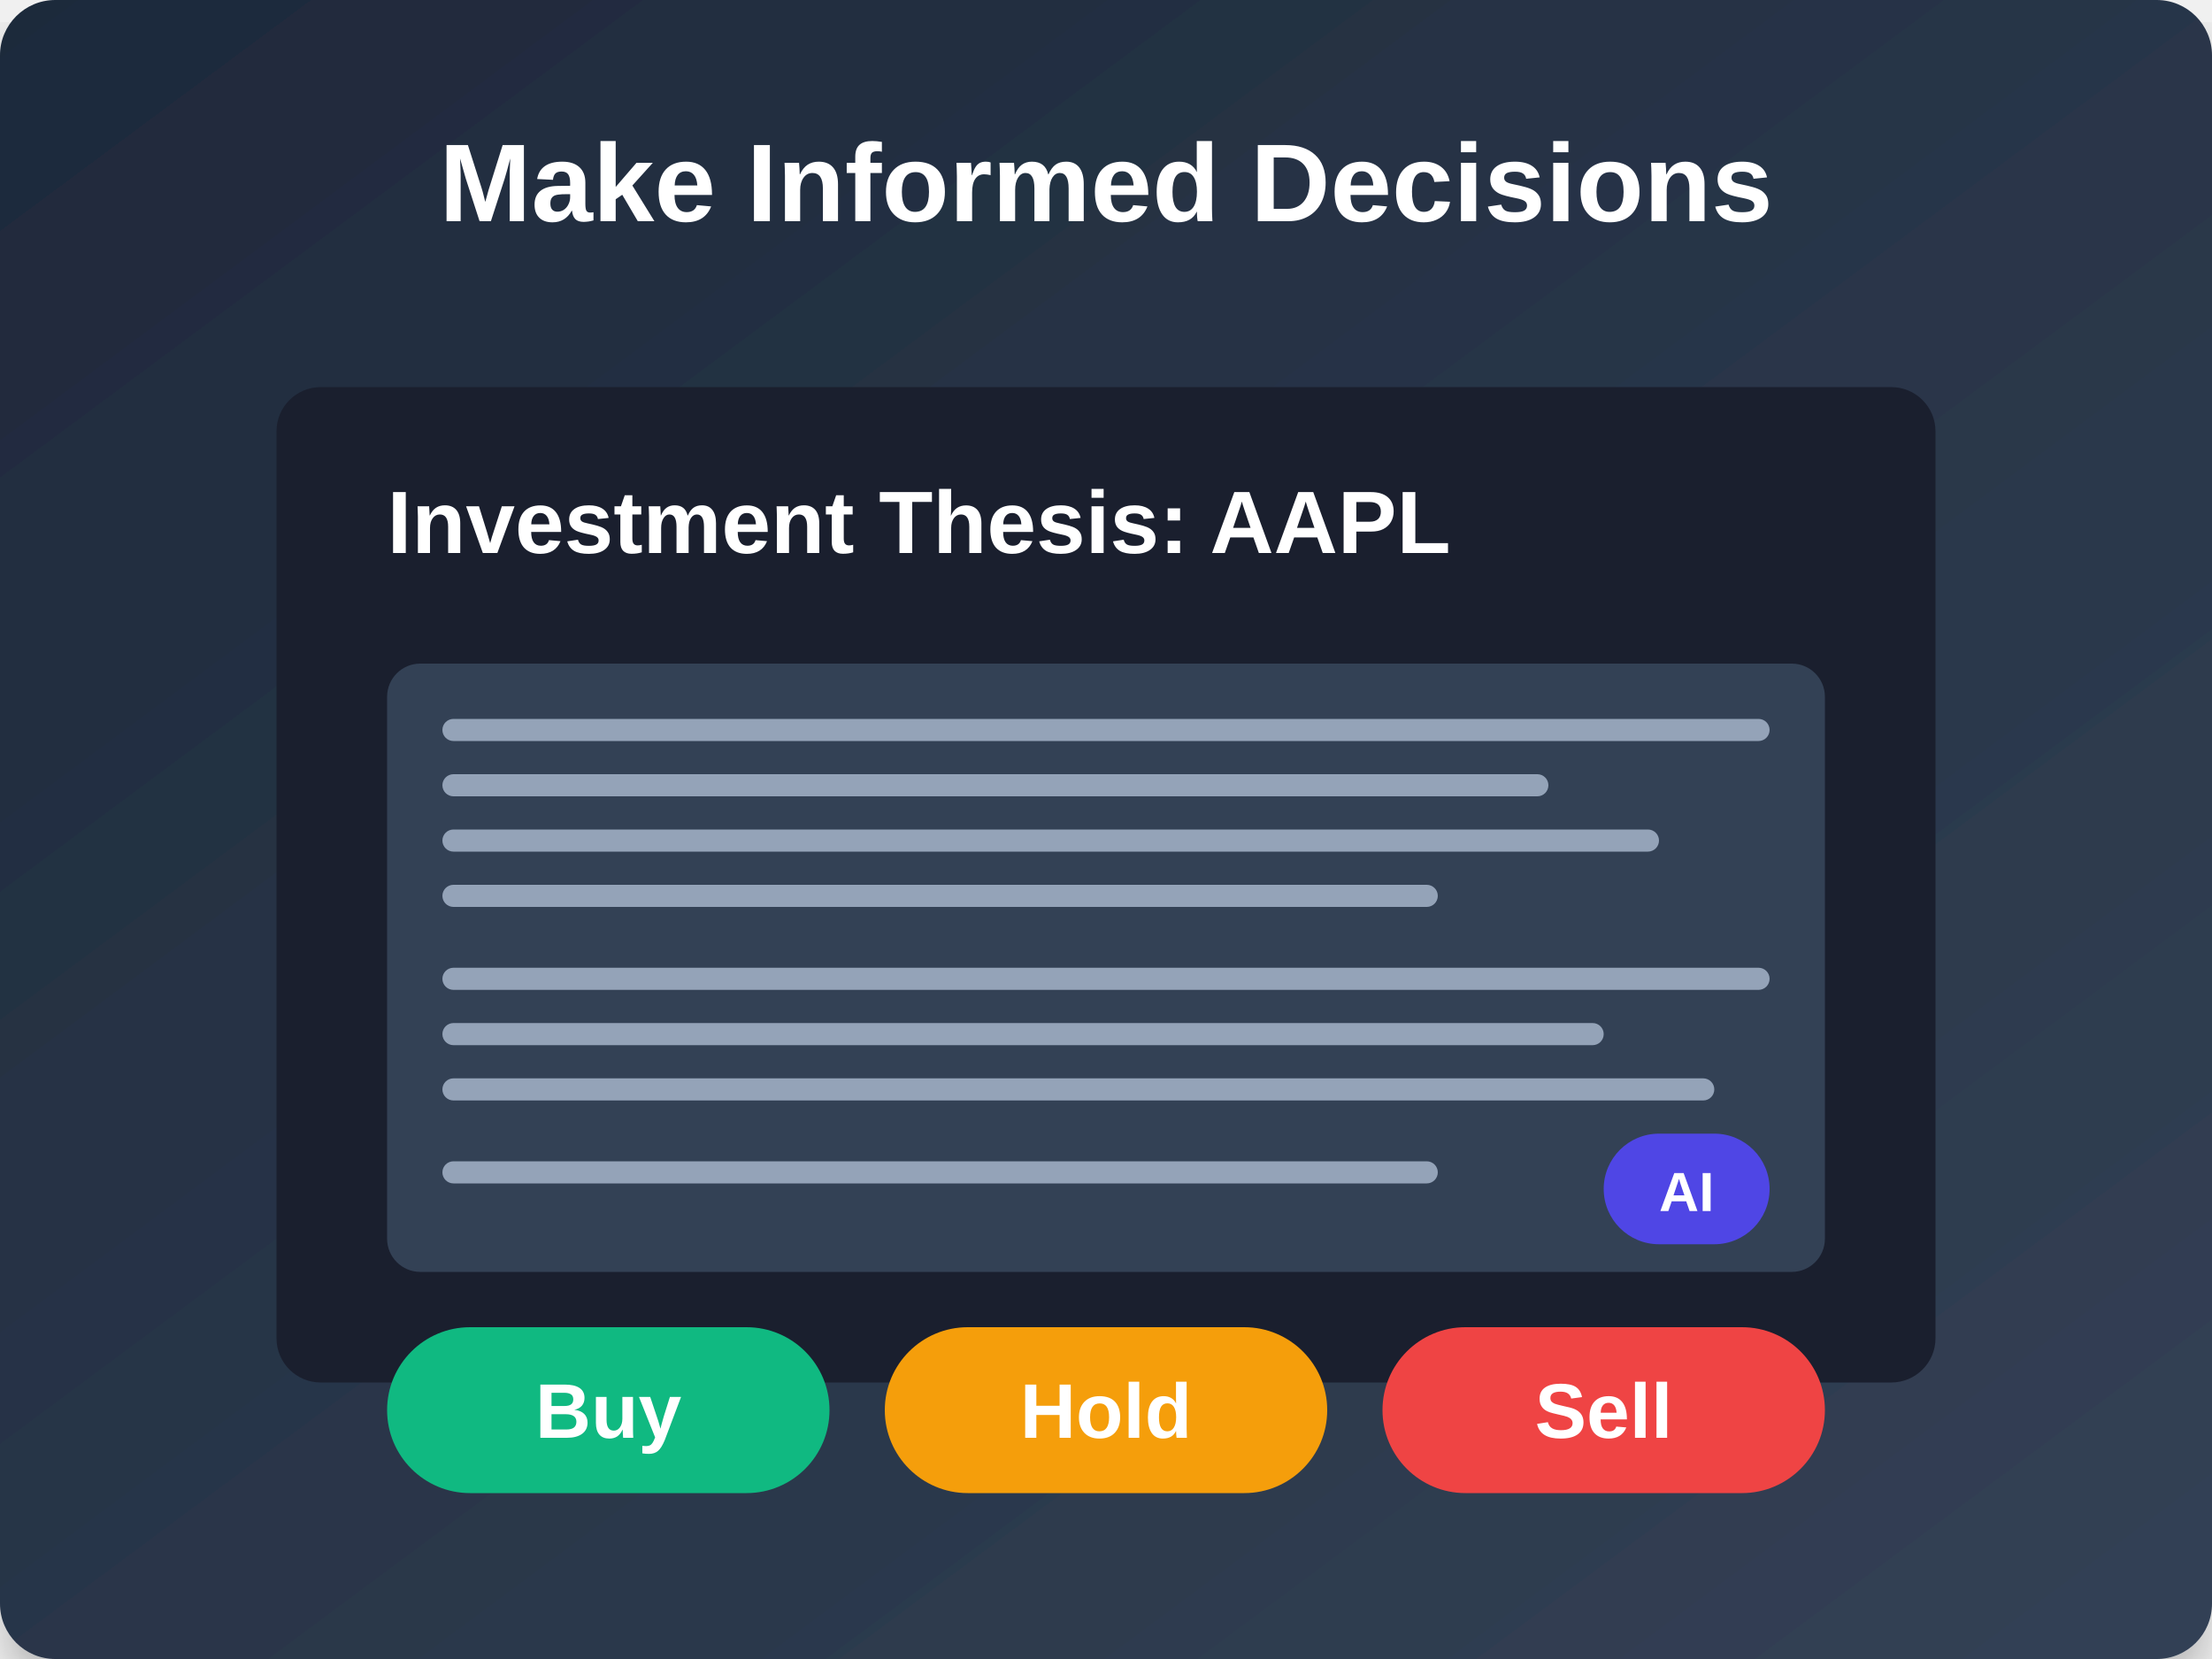
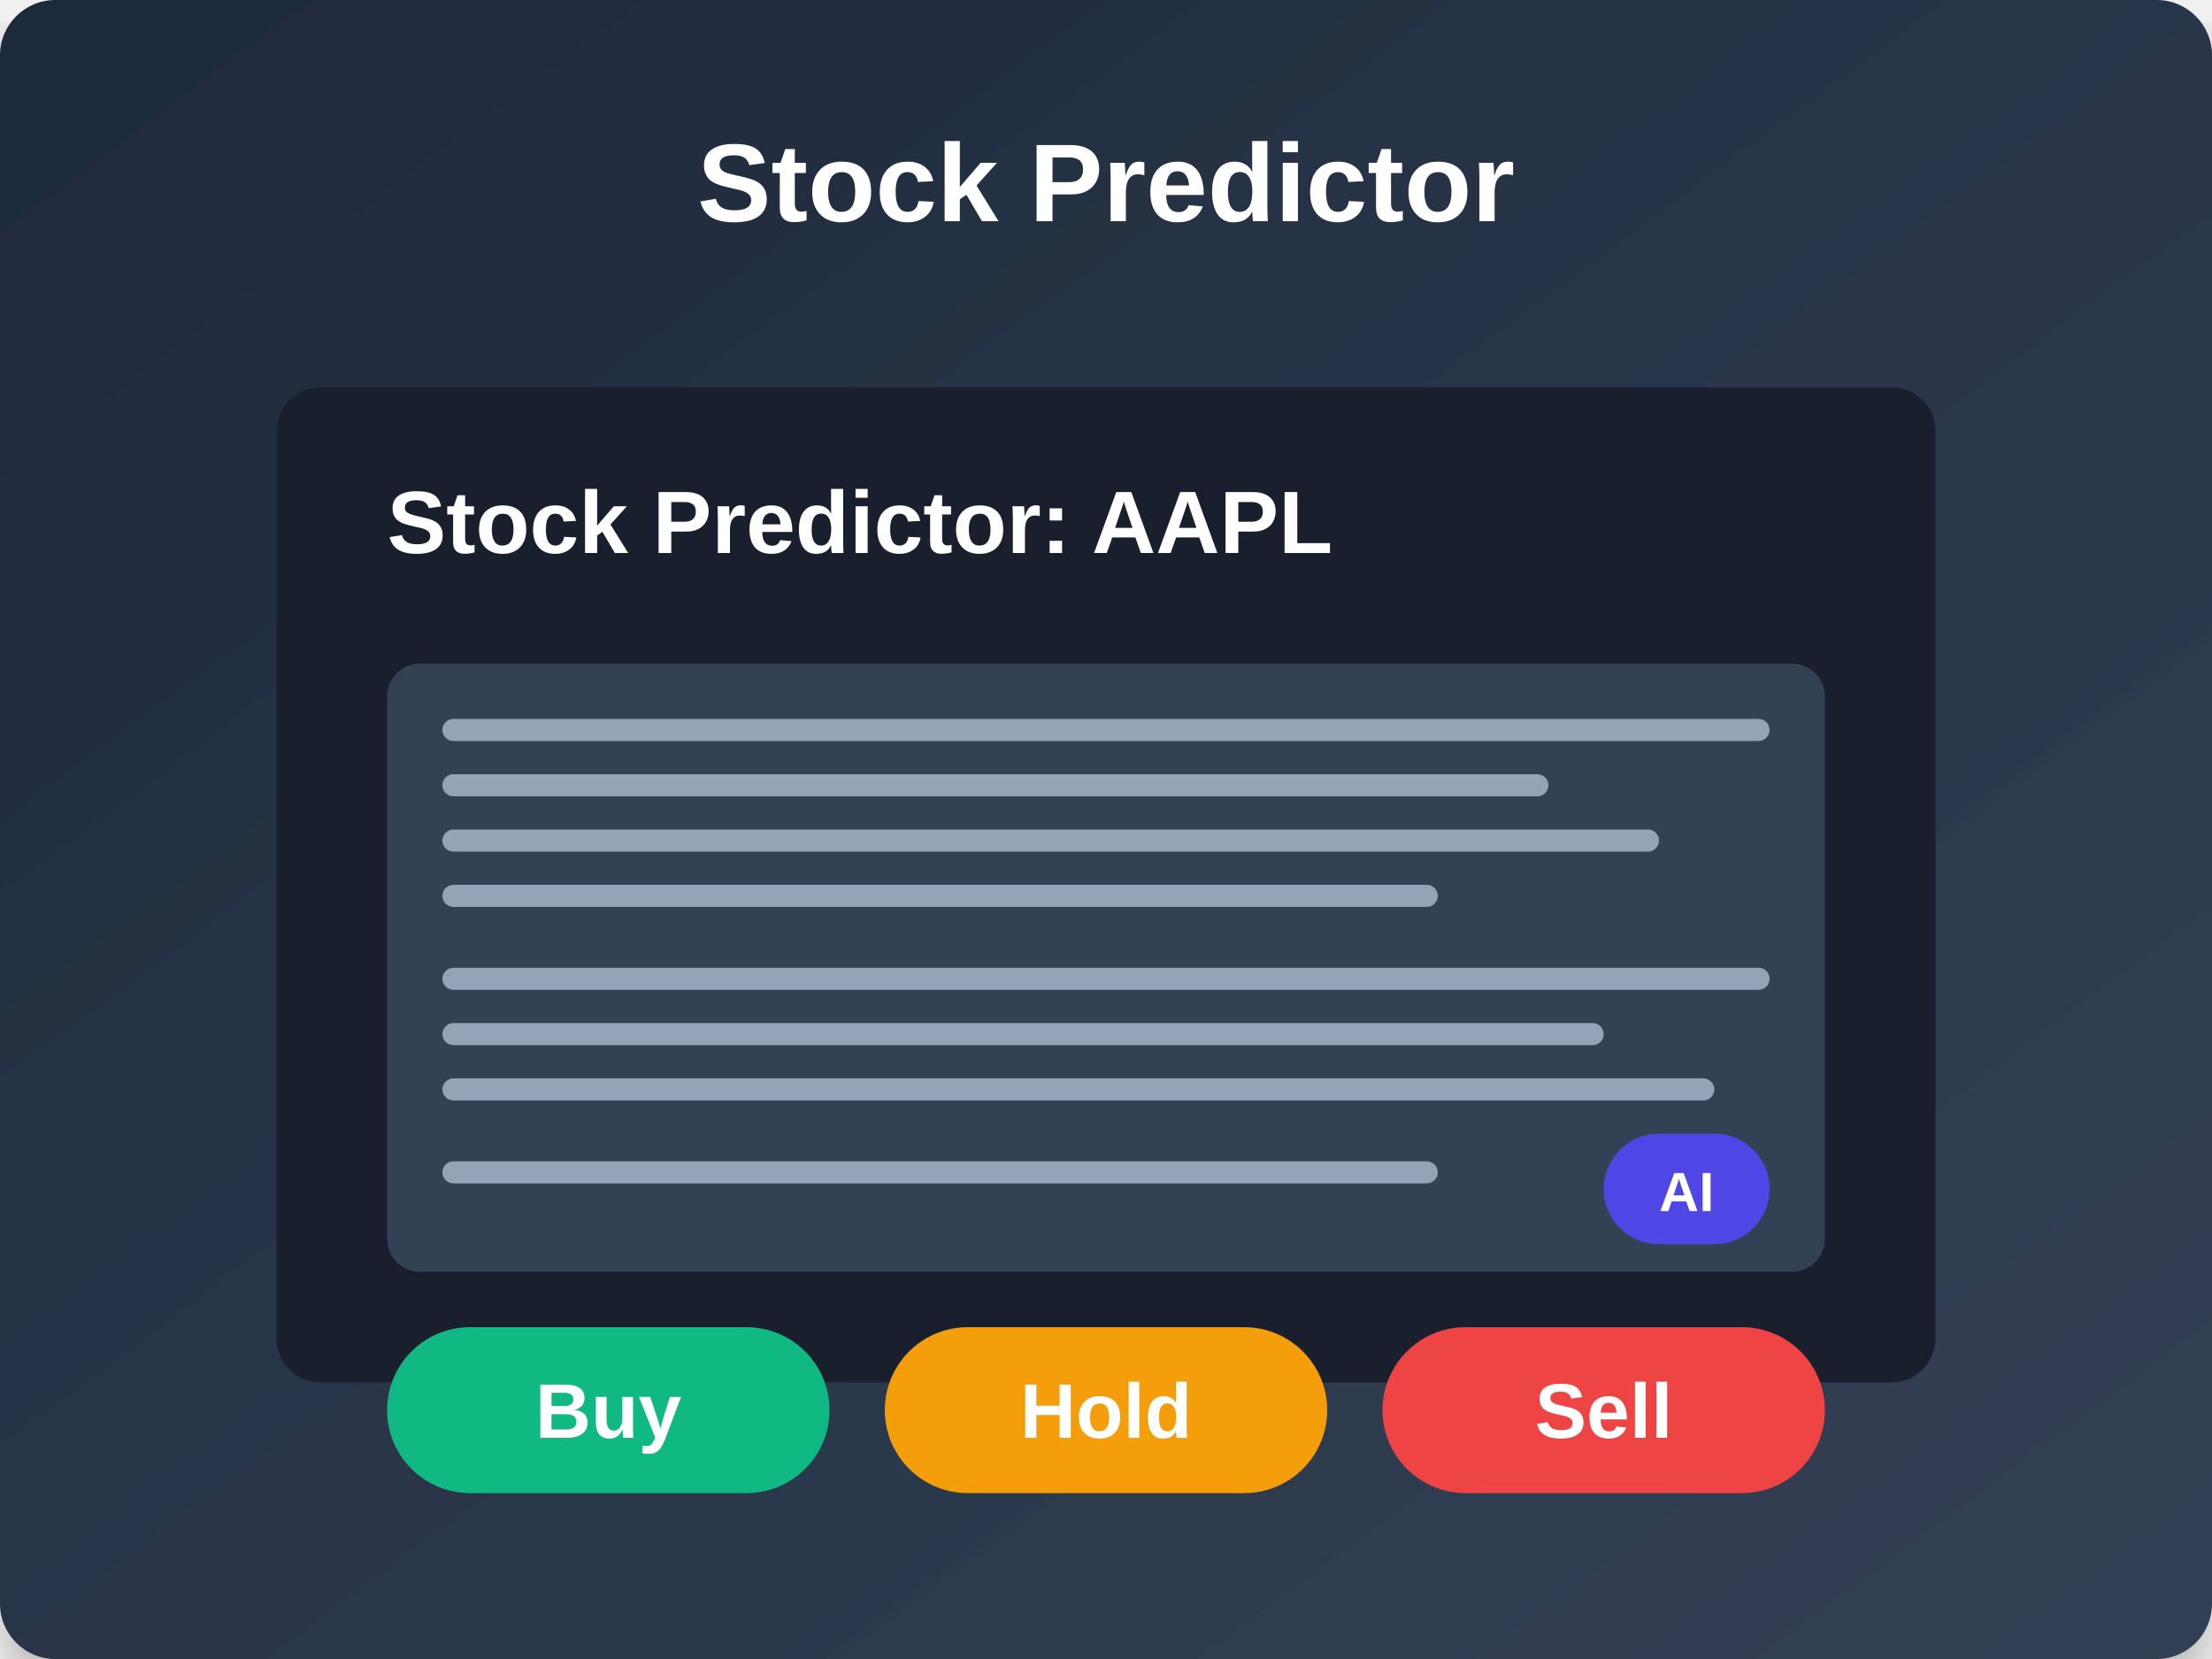
<svg xmlns="http://www.w3.org/2000/svg" width="400" height="300" viewBox="0 0 400 300">
  <defs>
    <linearGradient id="bgGradient" x1="0%" y1="0%" x2="100%" y2="100%">
      <stop offset="0%" style="stop-color:#1E293B;stop-opacity:1" />
      <stop offset="100%" style="stop-color:#334155;stop-opacity:1" />
    </linearGradient>
    <filter id="shadow" x="-20%" y="-20%" width="140%" height="140%">
      <feDropShadow dx="0" dy="4" stdDeviation="5" flood-color="#000" flood-opacity="0.3" />
    </filter>
  </defs>
  <rect width="400" height="300" rx="10" fill="url(#bgGradient)" filter="url(#shadow)" />
  <g transform="translate(50, 70)">
    <rect width="300" height="180" rx="8" fill="#1A1F2E" />
-     <text x="20" y="30" font-family="Arial, sans-serif" font-size="16" font-weight="bold" fill="#FFFFFF">Investment Thesis: AAPL</text>
+     <text x="20" y="30" font-family="Arial, sans-serif" font-size="16" font-weight="bold" fill="#FFFFFF">Stock Predictor: AAPL</text>
    <g transform="translate(20, 50)">
      <rect width="260" height="110" rx="6" fill="#334155" />
      <rect x="10" y="10" width="240" height="4" rx="2" fill="#94A3B8" />
      <rect x="10" y="20" width="200" height="4" rx="2" fill="#94A3B8" />
      <rect x="10" y="30" width="220" height="4" rx="2" fill="#94A3B8" />
      <rect x="10" y="40" width="180" height="4" rx="2" fill="#94A3B8" />
      <rect x="10" y="55" width="240" height="4" rx="2" fill="#94A3B8" />
      <rect x="10" y="65" width="210" height="4" rx="2" fill="#94A3B8" />
      <rect x="10" y="75" width="230" height="4" rx="2" fill="#94A3B8" />
      <rect x="10" y="90" width="180" height="4" rx="2" fill="#94A3B8" />
      <g transform="translate(220, 85)">
        <rect width="30" height="20" rx="10" fill="#4F46E5" />
        <text x="15" y="14" font-family="Arial, sans-serif" font-size="10" font-weight="bold" fill="#FFFFFF" text-anchor="middle">AI</text>
      </g>
    </g>
    <g transform="translate(20, 170)">
      <rect width="80" height="30" rx="15" fill="#10B981" />
      <text x="40" y="20" font-family="Arial, sans-serif" font-size="14" font-weight="bold" fill="#FFFFFF" text-anchor="middle">Buy</text>
      <rect x="90" width="80" height="30" rx="15" fill="#F59E0B" />
      <text x="130" y="20" font-family="Arial, sans-serif" font-size="14" font-weight="bold" fill="#FFFFFF" text-anchor="middle">Hold</text>
      <rect x="180" width="80" height="30" rx="15" fill="#EF4444" />
      <text x="220" y="20" font-family="Arial, sans-serif" font-size="14" font-weight="bold" fill="#FFFFFF" text-anchor="middle">Sell</text>
    </g>
  </g>
-   <text x="200" y="40" font-family="Arial, sans-serif" font-size="20" font-weight="bold" fill="#FFFFFF" text-anchor="middle">Make Informed Decisions</text>
+   <text x="200" y="40" font-family="Arial, sans-serif" font-size="20" font-weight="bold" fill="#FFFFFF" text-anchor="middle">Stock Predictor</text>
</svg>
